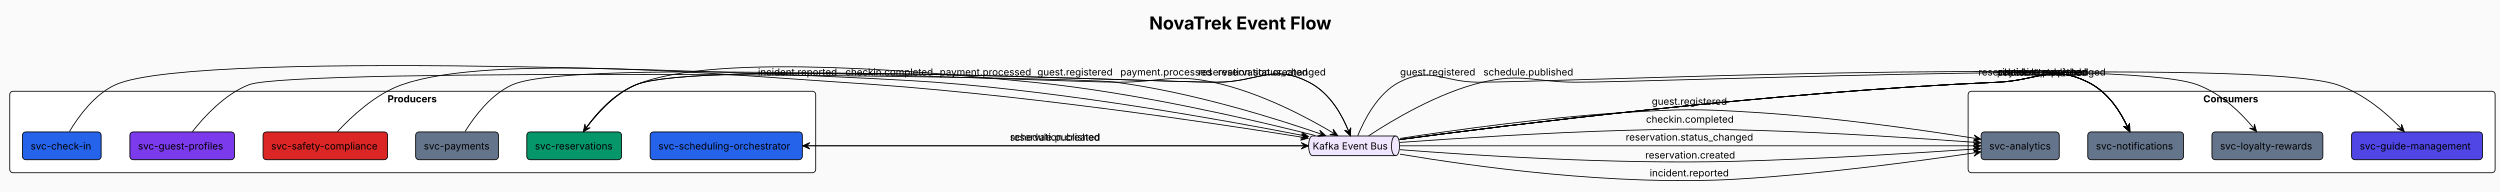
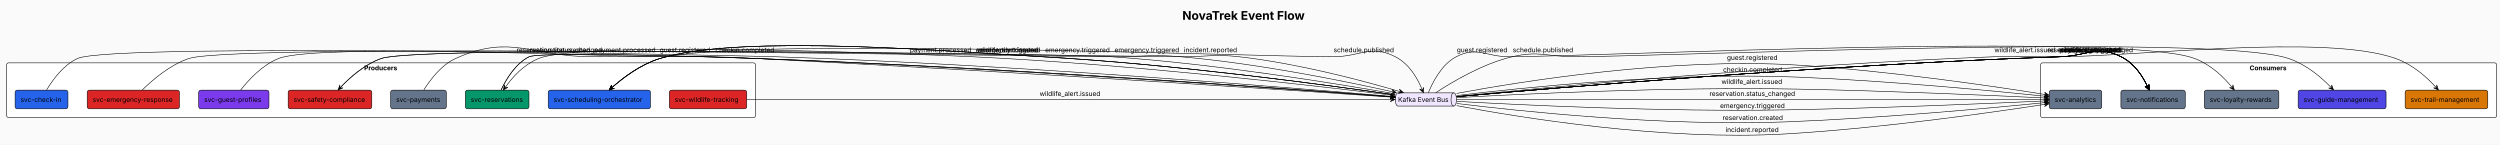
- <svg xmlns="http://www.w3.org/2000/svg" xmlns:xlink="http://www.w3.org/1999/xlink" contentStyleType="text/css" data-diagram-type="DESCRIPTION" height="236px" preserveAspectRatio="none" style="width:3074px;height:236px;background:#FAFAFA;" version="1.1" viewBox="0 0 3074 236" width="3074px" zoomAndPan="magnify">
+ <svg xmlns="http://www.w3.org/2000/svg" xmlns:xlink="http://www.w3.org/1999/xlink" contentStyleType="text/css" data-diagram-type="DESCRIPTION" height="265px" preserveAspectRatio="none" style="width:4576px;height:265px;background:#FAFAFA;" version="1.1" viewBox="0 0 4576 265" width="4576px" zoomAndPan="magnify">
  <defs />
  <g>
-     <rect fill="#FAFAFA" height="236" style="stroke:none;stroke-width:1;" width="3074" x="0" y="0" />
+     <rect fill="#FAFAFA" height="265" style="stroke:none;stroke-width:1;" width="4576" x="0" y="0" />
    <g class="title" data-source-line="7">
-       <text fill="#000000" font-family="Inter" font-size="22" font-weight="bold" lengthAdjust="spacing" textLength="238.777" x="1413.111" y="36.27">NovaTrek Event Flow</text>
+       <text fill="#000000" font-family="Inter" font-size="22" font-weight="bold" lengthAdjust="spacing" textLength="238.777" x="2164.111" y="36.27">NovaTrek Event Flow</text>
    </g>
    <g class="cluster" data-qualified-name="Producers" data-source-line="9" id="ent0002">
-       <rect fill="#FFFFFF" height="100.13" rx="4" ry="4" style="stroke:#000000;stroke-width:1;" width="991" x="12" y="112.23" />
-       <text fill="#000000" font-family="Inter" font-size="12" font-weight="bold" lengthAdjust="spacing" textLength="61.969" x="476.516" y="125.832">Producers</text>
-     </g>
-     <g class="cluster" data-qualified-name="Consumers" data-source-line="20" id="ent0010">
-       <rect fill="#FFFFFF" height="100.13" rx="4" ry="4" style="stroke:#000000;stroke-width:1;" width="648" x="2420" y="112.23" />
-       <text fill="#000000" font-family="Inter" font-size="12" font-weight="bold" lengthAdjust="spacing" textLength="69.668" x="2709.166" y="125.832">Consumers</text>
+       <rect fill="#FFFFFF" height="100.13" rx="4" ry="4" style="stroke:#000000;stroke-width:1;" width="1371" x="12" y="115.03" />
+       <text fill="#000000" font-family="Inter" font-size="12" font-weight="bold" lengthAdjust="spacing" textLength="61.969" x="666.516" y="128.632">Producers</text>
+     </g>
+     <g class="cluster" data-qualified-name="Consumers" data-source-line="22" id="ent0012">
+       <rect fill="#FFFFFF" height="100.13" rx="4" ry="4" style="stroke:#000000;stroke-width:1;" width="835" x="3735" y="115.03" />
+       <text fill="#000000" font-family="Inter" font-size="12" font-weight="bold" lengthAdjust="spacing" textLength="69.668" x="4117.666" y="128.632">Consumers</text>
    </g>
    <g class="entity" data-qualified-name="Producers.svc_check_in" data-source-line="10" id="ent0003">
      <a href="/microservices/svc-check-in/" target="_top" title="/microservices/svc-check-in/" xlink:actuate="onRequest" xlink:href="/microservices/svc-check-in/" xlink:show="new" xlink:title="/microservices/svc-check-in/" xlink:type="simple">
-         <rect fill="#2563EB" height="34.133" rx="4" ry="4" style="stroke:#000000;stroke-width:1;" width="96.717" x="27.64" y="162.23" />
-         <text fill="#000000" font-family="Inter" font-size="12" lengthAdjust="spacing" textLength="76.717" x="37.64" y="183.832">svc-check-in</text>
-       </a>
-     </g>
-     <g class="entity" data-qualified-name="Producers.svc_guest_profiles" data-source-line="11" id="ent0004">
+         <rect fill="#2563EB" height="34.133" rx="4" ry="4" style="stroke:#000000;stroke-width:1;" width="96.717" x="27.64" y="165.03" />
+         <text fill="#000000" font-family="Inter" font-size="12" lengthAdjust="spacing" textLength="76.717" x="37.64" y="186.632">svc-check-in</text>
+       </a>
+     </g>
+     <g class="entity" data-qualified-name="Producers.svc_emergency_response" data-source-line="11" id="ent0004">
+       <a href="/microservices/svc-emergency-response/" target="_top" title="/microservices/svc-emergency-response/" xlink:actuate="onRequest" xlink:href="/microservices/svc-emergency-response/" xlink:show="new" xlink:title="/microservices/svc-emergency-response/" xlink:type="simple">
+         <rect fill="#DC2626" height="34.133" rx="4" ry="4" style="stroke:#000000;stroke-width:1;" width="168.764" x="159.62" y="165.03" />
+         <text fill="#000000" font-family="Inter" font-size="12" lengthAdjust="spacing" textLength="148.764" x="169.62" y="186.632">svc-emergency-response</text>
+       </a>
+     </g>
+     <g class="entity" data-qualified-name="Producers.svc_guest_profiles" data-source-line="12" id="ent0005">
      <a href="/microservices/svc-guest-profiles/" target="_top" title="/microservices/svc-guest-profiles/" xlink:actuate="onRequest" xlink:href="/microservices/svc-guest-profiles/" xlink:show="new" xlink:title="/microservices/svc-guest-profiles/" xlink:type="simple">
-         <rect fill="#7C3AED" height="34.133" rx="4" ry="4" style="stroke:#000000;stroke-width:1;" width="128.568" x="159.72" y="162.23" />
-         <text fill="#000000" font-family="Inter" font-size="12" lengthAdjust="spacing" textLength="108.568" x="169.72" y="183.832">svc-guest-profiles</text>
-       </a>
-     </g>
-     <g class="entity" data-qualified-name="Producers.svc_payments" data-source-line="12" id="ent0005">
+         <rect fill="#7C3AED" height="34.133" rx="4" ry="4" style="stroke:#000000;stroke-width:1;" width="128.568" x="363.72" y="165.03" />
+         <text fill="#000000" font-family="Inter" font-size="12" lengthAdjust="spacing" textLength="108.568" x="373.72" y="186.632">svc-guest-profiles</text>
+       </a>
+     </g>
+     <g class="entity" data-qualified-name="Producers.svc_payments" data-source-line="13" id="ent0006">
      <a href="/microservices/svc-payments/" target="_top" title="/microservices/svc-payments/" xlink:actuate="onRequest" xlink:href="/microservices/svc-payments/" xlink:show="new" xlink:title="/microservices/svc-payments/" xlink:type="simple">
-         <rect fill="#64748B" height="34.133" rx="4" ry="4" style="stroke:#000000;stroke-width:1;" width="101.809" x="511.1" y="162.23" />
-         <text fill="#000000" font-family="Inter" font-size="12" lengthAdjust="spacing" textLength="81.809" x="521.1" y="183.832">svc-payments</text>
-       </a>
-     </g>
-     <g class="entity" data-qualified-name="Producers.svc_reservations" data-source-line="13" id="ent0006">
+         <rect fill="#64748B" height="34.133" rx="4" ry="4" style="stroke:#000000;stroke-width:1;" width="101.809" x="715.1" y="165.03" />
+         <text fill="#000000" font-family="Inter" font-size="12" lengthAdjust="spacing" textLength="81.809" x="725.1" y="186.632">svc-payments</text>
+       </a>
+     </g>
+     <g class="entity" data-qualified-name="Producers.svc_reservations" data-source-line="14" id="ent0007">
      <a href="/microservices/svc-reservations/" target="_top" title="/microservices/svc-reservations/" xlink:actuate="onRequest" xlink:href="/microservices/svc-reservations/" xlink:show="new" xlink:title="/microservices/svc-reservations/" xlink:type="simple">
-         <rect fill="#059669" height="34.133" rx="4" ry="4" style="stroke:#000000;stroke-width:1;" width="116.457" x="647.77" y="162.23" />
-         <text fill="#000000" font-family="Inter" font-size="12" lengthAdjust="spacing" textLength="96.457" x="657.77" y="183.832">svc-reservations</text>
-       </a>
-     </g>
-     <g class="entity" data-qualified-name="Producers.svc_safety_compliance" data-source-line="14" id="ent0007">
+         <rect fill="#059669" height="34.133" rx="4" ry="4" style="stroke:#000000;stroke-width:1;" width="116.457" x="851.77" y="165.03" />
+         <text fill="#000000" font-family="Inter" font-size="12" lengthAdjust="spacing" textLength="96.457" x="861.77" y="186.632">svc-reservations</text>
+       </a>
+     </g>
+     <g class="entity" data-qualified-name="Producers.svc_safety_compliance" data-source-line="15" id="ent0008">
      <a href="/microservices/svc-safety-compliance/" target="_top" title="/microservices/svc-safety-compliance/" xlink:actuate="onRequest" xlink:href="/microservices/svc-safety-compliance/" xlink:show="new" xlink:title="/microservices/svc-safety-compliance/" xlink:type="simple">
-         <rect fill="#DC2626" height="34.133" rx="4" ry="4" style="stroke:#000000;stroke-width:1;" width="153.078" x="323.46" y="162.23" />
-         <text fill="#000000" font-family="Inter" font-size="12" lengthAdjust="spacing" textLength="133.078" x="333.46" y="183.832">svc-safety-compliance</text>
-       </a>
-     </g>
-     <g class="entity" data-qualified-name="Producers.svc_scheduling_orchestrator" data-source-line="15" id="ent0008">
+         <rect fill="#DC2626" height="34.133" rx="4" ry="4" style="stroke:#000000;stroke-width:1;" width="153.078" x="527.46" y="165.03" />
+         <text fill="#000000" font-family="Inter" font-size="12" lengthAdjust="spacing" textLength="133.078" x="537.46" y="186.632">svc-safety-compliance</text>
+       </a>
+     </g>
+     <g class="entity" data-qualified-name="Producers.svc_scheduling_orchestrator" data-source-line="16" id="ent0009">
      <a href="/microservices/svc-scheduling-orchestrator/" target="_top" title="/microservices/svc-scheduling-orchestrator/" xlink:actuate="onRequest" xlink:href="/microservices/svc-scheduling-orchestrator/" xlink:show="new" xlink:title="/microservices/svc-scheduling-orchestrator/" xlink:type="simple">
-         <rect fill="#2563EB" height="34.133" rx="4" ry="4" style="stroke:#000000;stroke-width:1;" width="187.098" x="799.45" y="162.23" />
-         <text fill="#000000" font-family="Inter" font-size="12" lengthAdjust="spacing" textLength="167.098" x="809.45" y="183.832">svc-scheduling-orchestrator</text>
-       </a>
-     </g>
-     <g class="entity" data-qualified-name="Consumers.svc_analytics" data-source-line="21" id="ent0011">
+         <rect fill="#2563EB" height="34.133" rx="4" ry="4" style="stroke:#000000;stroke-width:1;" width="187.098" x="1003.45" y="165.03" />
+         <text fill="#000000" font-family="Inter" font-size="12" lengthAdjust="spacing" textLength="167.098" x="1013.45" y="186.632">svc-scheduling-orchestrator</text>
+       </a>
+     </g>
+     <g class="entity" data-qualified-name="Producers.svc_wildlife_tracking" data-source-line="17" id="ent0010">
+       <a href="/microservices/svc-wildlife-tracking/" target="_top" title="/microservices/svc-wildlife-tracking/" xlink:actuate="onRequest" xlink:href="/microservices/svc-wildlife-tracking/" xlink:show="new" xlink:title="/microservices/svc-wildlife-tracking/" xlink:type="simple">
+         <rect fill="#DC2626" height="34.133" rx="4" ry="4" style="stroke:#000000;stroke-width:1;" width="141.717" x="1225.14" y="165.03" />
+         <text fill="#000000" font-family="Inter" font-size="12" lengthAdjust="spacing" textLength="121.717" x="1235.14" y="186.632">svc-wildlife-tracking</text>
+       </a>
+     </g>
+     <g class="entity" data-qualified-name="Consumers.svc_analytics" data-source-line="23" id="ent0013">
      <a href="/microservices/svc-analytics/" target="_top" title="/microservices/svc-analytics/" xlink:actuate="onRequest" xlink:href="/microservices/svc-analytics/" xlink:show="new" xlink:title="/microservices/svc-analytics/" xlink:type="simple">
-         <rect fill="#64748B" height="34.133" rx="4" ry="4" style="stroke:#000000;stroke-width:1;" width="96.078" x="2435.96" y="162.23" />
-         <text fill="#000000" font-family="Inter" font-size="12" lengthAdjust="spacing" textLength="76.078" x="2445.96" y="183.832">svc-analytics</text>
-       </a>
-     </g>
-     <g class="entity" data-qualified-name="Consumers.svc_guide_management" data-source-line="22" id="ent0012">
+         <rect fill="#64748B" height="34.133" rx="4" ry="4" style="stroke:#000000;stroke-width:1;" width="96.078" x="3750.96" y="165.03" />
+         <text fill="#000000" font-family="Inter" font-size="12" lengthAdjust="spacing" textLength="76.078" x="3760.96" y="186.632">svc-analytics</text>
+       </a>
+     </g>
+     <g class="entity" data-qualified-name="Consumers.svc_guide_management" data-source-line="24" id="ent0014">
      <a href="/microservices/svc-guide-management/" target="_top" title="/microservices/svc-guide-management/" xlink:actuate="onRequest" xlink:href="/microservices/svc-guide-management/" xlink:show="new" xlink:title="/microservices/svc-guide-management/" xlink:type="simple">
-         <rect fill="#4F46E5" height="34.133" rx="4" ry="4" style="stroke:#000000;stroke-width:1;" width="160.894" x="2891.55" y="162.23" />
-         <text fill="#000000" font-family="Inter" font-size="12" lengthAdjust="spacing" textLength="140.894" x="2901.55" y="183.832">svc-guide-management</text>
-       </a>
-     </g>
-     <g class="entity" data-qualified-name="Consumers.svc_loyalty_rewards" data-source-line="23" id="ent0013">
+         <rect fill="#4F46E5" height="34.133" rx="4" ry="4" style="stroke:#000000;stroke-width:1;" width="160.894" x="4206.55" y="165.03" />
+         <text fill="#000000" font-family="Inter" font-size="12" lengthAdjust="spacing" textLength="140.894" x="4216.55" y="186.632">svc-guide-management</text>
+       </a>
+     </g>
+     <g class="entity" data-qualified-name="Consumers.svc_loyalty_rewards" data-source-line="25" id="ent0015">
      <a href="/microservices/svc-loyalty-rewards/" target="_top" title="/microservices/svc-loyalty-rewards/" xlink:actuate="onRequest" xlink:href="/microservices/svc-loyalty-rewards/" xlink:show="new" xlink:title="/microservices/svc-loyalty-rewards/" xlink:type="simple">
-         <rect fill="#64748B" height="34.133" rx="4" ry="4" style="stroke:#000000;stroke-width:1;" width="136.373" x="2719.81" y="162.23" />
-         <text fill="#000000" font-family="Inter" font-size="12" lengthAdjust="spacing" textLength="116.373" x="2729.81" y="183.832">svc-loyalty-rewards</text>
-       </a>
-     </g>
-     <g class="entity" data-qualified-name="Consumers.svc_notifications" data-source-line="24" id="ent0014">
+         <rect fill="#64748B" height="34.133" rx="4" ry="4" style="stroke:#000000;stroke-width:1;" width="136.373" x="4034.81" y="165.03" />
+         <text fill="#000000" font-family="Inter" font-size="12" lengthAdjust="spacing" textLength="116.373" x="4044.81" y="186.632">svc-loyalty-rewards</text>
+       </a>
+     </g>
+     <g class="entity" data-qualified-name="Consumers.svc_notifications" data-source-line="26" id="ent0016">
      <a href="/microservices/svc-notifications/" target="_top" title="/microservices/svc-notifications/" xlink:actuate="onRequest" xlink:href="/microservices/svc-notifications/" xlink:show="new" xlink:title="/microservices/svc-notifications/" xlink:type="simple">
-         <rect fill="#64748B" height="34.133" rx="4" ry="4" style="stroke:#000000;stroke-width:1;" width="117.74" x="2567.13" y="162.23" />
-         <text fill="#000000" font-family="Inter" font-size="12" lengthAdjust="spacing" textLength="97.74" x="2577.13" y="183.832">svc-notifications</text>
-       </a>
-     </g>
-     <g class="entity" data-qualified-name="kafka" data-source-line="18" id="ent0009">
-       <path d="M1614.04,167.23 L1715.95,167.23 C1720.95,167.23 1720.95,179.297 1720.95,179.297 C1720.95,179.297 1720.95,191.363 1715.95,191.363 L1614.04,191.363 C1609.04,191.363 1609.04,179.297 1609.04,179.297 C1609.04,179.297 1609.04,167.23 1614.04,167.23" fill="#F0E6FF" style="stroke:#000000;stroke-width:1;" />
-       <path d="M1715.95,167.23 C1710.95,167.23 1710.95,179.297 1710.95,179.297 C1710.95,191.363 1715.95,191.363 1715.95,191.363" fill="none" style="stroke:#000000;stroke-width:1;" />
-       <text fill="#000000" font-family="Inter" font-size="12" lengthAdjust="spacing" textLength="91.91" x="1614.04" y="183.832">Kafka Event Bus</text>
-     </g>
-     <g class="link" data-entity-1="ent0003" data-entity-2="ent0009" data-link-type="dependency" data-source-line="29" id="lnk15">
-       <path d="M85.41,161.74 C96.29,143.5 116.09,116 142,104.23 C243.91,57.91 1037.87,92.65 1149.5,101.07 C1317.84,113.77 1508.612,148.328 1602.982,166.788" fill="none" id="svc_check_in-to-kafka" style="stroke:#000000;stroke-width:1;" />
-       <polygon fill="#000000" points="1608.87,167.94,1600.805,162.287,1603.963,166.98,1599.27,170.138,1608.87,167.94" style="stroke:#000000;stroke-width:1;" />
-       <text fill="#000000" font-family="Inter" font-size="12" lengthAdjust="spacing" textLength="109.307" x="1039.5" y="92.832">checkin.completed</text>
-     </g>
-     <g class="link" data-entity-1="ent0004" data-entity-2="ent0009" data-link-type="dependency" data-source-line="30" id="lnk16">
-       <path d="M236.47,161.97 C250.85,143.65 276.34,115.81 306,104.23 C361.14,82.7 1312.81,93.38 1371.5,101.07 C1466.92,113.57 1569.776,146.048 1624.236,164.788" fill="none" id="svc_guest_profiles-to-kafka" style="stroke:#000000;stroke-width:1;" />
-       <polygon fill="#000000" points="1629.91,166.74,1622.701,160.029,1625.182,165.113,1620.098,167.594,1629.91,166.74" style="stroke:#000000;stroke-width:1;" />
-       <text fill="#000000" font-family="Inter" font-size="12" lengthAdjust="spacing" textLength="95.004" x="1275.5" y="92.832">guest.registered</text>
-     </g>
-     <g class="link" data-entity-1="ent0007" data-entity-2="ent0009" data-link-type="dependency" data-source-line="31" id="lnk17">
-       <path d="M414.88,161.94 C431.86,143.59 461.52,115.74 494,104.23 C606.9,64.22 913.45,93.7 1033,101.07 C1246.53,114.24 1492.416,151.236 1602.636,168.986" fill="none" id="svc_safety_compliance-to-kafka" style="stroke:#000000;stroke-width:1;" />
-       <polygon fill="#000000" points="1608.56,169.94,1600.311,164.56,1603.624,169.145,1599.039,172.458,1608.56,169.94" style="stroke:#000000;stroke-width:1;" />
-       <text fill="#000000" font-family="Inter" font-size="12" lengthAdjust="spacing" textLength="100.658" x="932" y="92.832">incident.reported</text>
-     </g>
-     <g class="link" data-entity-1="ent0005" data-entity-2="ent0009" data-link-type="dependency" data-source-line="32" id="lnk18">
-       <path d="M571.83,161.73 C583.16,143.48 603.66,115.97 630,104.23 C705.75,70.44 1293.55,101.25 1376.5,101.07 C1427.61,100.96 1441.53,90.33 1491.5,101.07 C1550.45,113.75 1608.376,145.028 1639.736,163.718" fill="none" id="svc_payments-to-kafka" style="stroke:#000000;stroke-width:1;" />
-       <polygon fill="#000000" points="1644.89,166.79,1639.207,158.746,1640.595,164.23,1635.111,165.619,1644.89,166.79" style="stroke:#000000;stroke-width:1;" />
-       <text fill="#000000" font-family="Inter" font-size="12" lengthAdjust="spacing" textLength="113.209" x="1377.5" y="92.832">payment.processed</text>
-     </g>
-     <g class="link" data-entity-1="ent0006" data-entity-2="ent0009" data-link-type="dependency" data-source-line="33" id="lnk19">
-       <path d="M717.26,162.01 C730.32,143.72 753.72,115.91 782,104.23 C855.37,73.91 1417.11,101.25 1496.5,101.07 C1546.72,100.96 1564.88,78.02 1609.5,101.07 C1636.42,114.98 1650.871,143.088 1658.271,161.388" fill="none" id="svc_reservations-to-kafka" style="stroke:#000000;stroke-width:1;" />
-       <polygon fill="#000000" points="1660.52,166.95,1660.854,157.107,1658.646,162.315,1653.438,160.106,1660.52,166.95" style="stroke:#000000;stroke-width:1;" />
-       <text fill="#000000" font-family="Inter" font-size="12" lengthAdjust="spacing" textLength="111.814" x="1497.5" y="92.832">reservation.created</text>
-     </g>
-     <g class="link" data-entity-1="ent0006" data-entity-2="ent0009" data-link-type="dependency" data-source-line="34" id="lnk20">
-       <path d="M717.26,162.01 C730.32,143.72 753.72,115.91 782,104.23 C855.37,73.91 1417.11,101.25 1496.5,101.07 C1546.72,100.96 1564.88,78.02 1609.5,101.07 C1636.42,114.98 1650.871,143.088 1658.271,161.388" fill="none" id="svc_reservations-to-kafka-1" style="stroke:#000000;stroke-width:1;" />
-       <polygon fill="#000000" points="1660.52,166.95,1660.854,157.107,1658.646,162.315,1653.438,160.106,1660.52,166.95" style="stroke:#000000;stroke-width:1;" />
-       <text fill="#000000" font-family="Inter" font-size="12" lengthAdjust="spacing" textLength="159.393" x="1473.5" y="92.832">reservation.status_changed</text>
-     </g>
-     <g class="link" data-entity-1="ent0009" data-entity-2="ent0006" data-link-type="dependency" data-source-line="43" id="lnk28">
-       <path d="M1617.35,166.73 C1543.5,147.97 1396.63,113.52 1269.5,101.07 C1161.68,90.51 882.04,62.65 782,104.23 C753.74,115.97 733.831,138.88 720.761,157.15" fill="none" id="kafka-to-svc_reservations" style="stroke:#000000;stroke-width:1;" />
-       <polygon fill="#000000" points="717.27,162.03,725.76,157.038,720.179,157.964,719.253,152.383,717.27,162.03" style="stroke:#000000;stroke-width:1;" />
-       <text fill="#000000" font-family="Inter" font-size="12" lengthAdjust="spacing" textLength="113.209" x="1155.5" y="92.832">payment.processed</text>
-     </g>
-     <g class="link" data-entity-1="ent0008" data-entity-2="ent0009" data-link-type="dependency" data-source-line="35" id="lnk21">
-       <path d="M986.89,179.29 C1149.23,179.29 1471.58,179.29 1602.88,179.29" fill="none" id="svc_scheduling_orchestrator-to-kafka" style="stroke:#000000;stroke-width:1;" />
-       <polygon fill="#000000" points="1608.88,179.29,1599.88,175.29,1603.88,179.29,1599.88,183.29,1608.88,179.29" style="stroke:#000000;stroke-width:1;" />
-       <text fill="#000000" font-family="Inter" font-size="12" lengthAdjust="spacing" textLength="112.641" x="1241.8" y="172.892">schedule.published</text>
-     </g>
-     <g class="link" data-entity-1="ent0009" data-entity-2="ent0008" data-link-type="dependency" data-source-line="45" id="lnk30">
-       <path d="M1608.88,179.29 C1477.58,179.29 1155.23,179.29 992.89,179.29" fill="none" id="kafka-to-svc_scheduling_orchestrator" style="stroke:#000000;stroke-width:1;" />
-       <polygon fill="#000000" points="986.89,179.29,995.89,183.29,991.89,179.29,995.89,175.29,986.89,179.29" style="stroke:#000000;stroke-width:1;" />
-       <text fill="#000000" font-family="Inter" font-size="12" lengthAdjust="spacing" textLength="111.814" x="1242.3" y="172.892">reservation.created</text>
-     </g>
-     <g class="link" data-entity-1="ent0009" data-entity-2="ent0011" data-link-type="dependency" data-source-line="37" id="lnk22">
-       <path d="M1721.22,175.11 C1787.38,170.4 1900.58,163.07 1997.96,160.29 C2069.48,158.25 2087.43,158.2 2158.96,160.29 C2257.27,163.16 2366.116,170.47 2429.596,175.14" fill="none" id="kafka-to-svc_analytics" style="stroke:#000000;stroke-width:1;" />
-       <polygon fill="#000000" points="2435.58,175.58,2426.898,170.931,2430.593,175.213,2426.311,178.909,2435.58,175.58" style="stroke:#000000;stroke-width:1;" />
-       <text fill="#000000" font-family="Inter" font-size="12" lengthAdjust="spacing" textLength="109.307" x="2023.96" y="150.892">checkin.completed</text>
+         <rect fill="#64748B" height="34.133" rx="4" ry="4" style="stroke:#000000;stroke-width:1;" width="117.74" x="3882.13" y="165.03" />
+         <text fill="#000000" font-family="Inter" font-size="12" lengthAdjust="spacing" textLength="97.74" x="3892.13" y="186.632">svc-notifications</text>
+       </a>
+     </g>
+     <g class="entity" data-qualified-name="Consumers.svc_trail_management" data-source-line="30" id="ent0017">
+       <a href="/microservices/svc-trail-management/" target="_top" title="/microservices/svc-trail-management/" xlink:actuate="onRequest" xlink:href="/microservices/svc-trail-management/" xlink:show="new" xlink:title="/microservices/svc-trail-management/" xlink:type="simple">
+         <rect fill="#D97706" height="34.133" rx="4" ry="4" style="stroke:#000000;stroke-width:1;" width="151.221" x="4402.39" y="165.03" />
+         <text fill="#000000" font-family="Inter" font-size="12" lengthAdjust="spacing" textLength="131.221" x="4412.39" y="186.632">svc-trail-management</text>
+       </a>
+     </g>
+     <g class="entity" data-qualified-name="kafka" data-source-line="20" id="ent0011">
+       <path d="M2559.04,170.03 L2660.95,170.03 C2665.95,170.03 2665.95,182.097 2665.95,182.097 C2665.95,182.097 2665.95,194.163 2660.95,194.163 L2559.04,194.163 C2554.04,194.163 2554.04,182.097 2554.04,182.097 C2554.04,182.097 2554.04,170.03 2559.04,170.03" fill="#F0E6FF" style="stroke:#000000;stroke-width:1;" />
+       <path d="M2660.95,170.03 C2655.95,170.03 2655.95,182.097 2655.95,182.097 C2655.95,194.163 2660.95,194.163 2660.95,194.163" fill="none" style="stroke:#000000;stroke-width:1;" />
+       <text fill="#000000" font-family="Inter" font-size="12" lengthAdjust="spacing" textLength="91.91" x="2559.04" y="186.632">Kafka Event Bus</text>
+     </g>
+     <g class="link" data-entity-1="ent0003" data-entity-2="ent0011" data-link-type="dependency" data-source-line="33" id="lnk18">
+       <path d="M85.4,164.53 C96.29,146.29 116.09,118.79 142,107.03 C206.63,77.69 1348.57,101.54 1419.5,103.87 C1856.83,118.22 2377.083,161.627 2547.693,176.547" fill="none" id="svc_check_in-to-kafka" style="stroke:#000000;stroke-width:1;" />
+       <polygon fill="#000000" points="2553.67,177.07,2545.053,172.301,2548.689,176.635,2544.356,180.271,2553.67,177.07" style="stroke:#000000;stroke-width:1;" />
+       <text fill="#000000" font-family="Inter" font-size="12" lengthAdjust="spacing" textLength="109.307" x="1309.5" y="95.632">checkin.completed</text>
+     </g>
+     <g class="link" data-entity-1="ent0004" data-entity-2="ent0011" data-link-type="dependency" data-source-line="34" id="lnk19">
+       <path d="M260.44,164.68 C279.13,146.28 311.54,118.37 346,107.03 C435.34,77.6 1944.94,103.96 2039,103.87 C2093.22,103.82 2106.98,99.2 2161,103.87 C2304.87,116.31 2465.944,149.462 2549.944,168.222" fill="none" id="svc_emergency_response-to-kafka" style="stroke:#000000;stroke-width:1;" />
+       <polygon fill="#000000" points="2555.8,169.53,2547.888,163.665,2550.92,168.44,2546.144,171.472,2555.8,169.53" style="stroke:#000000;stroke-width:1;" />
+       <text fill="#000000" font-family="Inter" font-size="12" lengthAdjust="spacing" textLength="120.978" x="2040" y="95.632">emergency.triggered</text>
+     </g>
+     <g class="link" data-entity-1="ent0005" data-entity-2="ent0011" data-link-type="dependency" data-source-line="35" id="lnk20">
+       <path d="M440.48,164.78 C454.85,146.46 480.34,118.63 510,107.03 C582.07,78.83 1129.11,104.05 1206.5,103.87 C1249.61,103.77 1260.4,103.02 1303.5,103.87 C1338.85,104.57 1347.68,105.24 1383,107.03 C1834.87,129.81 2373.814,165.931 2547.784,177.811" fill="none" id="svc_guest_profiles-to-kafka" style="stroke:#000000;stroke-width:1;" />
+       <polygon fill="#000000" points="2553.77,178.22,2545.063,173.616,2548.782,177.88,2544.518,181.598,2553.77,178.22" style="stroke:#000000;stroke-width:1;" />
+       <text fill="#000000" font-family="Inter" font-size="12" lengthAdjust="spacing" textLength="95.004" x="1207.5" y="95.632">guest.registered</text>
+     </g>
+     <g class="link" data-entity-1="ent0008" data-entity-2="ent0011" data-link-type="dependency" data-source-line="36" id="lnk21">
+       <path d="M618.87,164.71 C635.84,146.33 665.49,118.45 698,107.03 C774.94,79.98 2084.44,103.96 2166,103.87 C2211.33,103.82 2222.95,98.78 2268,103.87 C2378.46,116.34 2499.474,149.086 2563.174,167.836" fill="none" id="svc_safety_compliance-to-kafka" style="stroke:#000000;stroke-width:1;" />
+       <polygon fill="#000000" points="2568.93,169.53,2561.426,163.152,2564.133,168.118,2559.167,170.826,2568.93,169.53" style="stroke:#000000;stroke-width:1;" />
+       <text fill="#000000" font-family="Inter" font-size="12" lengthAdjust="spacing" textLength="100.658" x="2167" y="95.632">incident.reported</text>
+     </g>
+     <g class="link" data-entity-1="ent0011" data-entity-2="ent0008" data-link-type="dependency" data-source-line="47" id="lnk31">
+       <path d="M2553.84,171.9 C2451.11,153.82 2225.81,116.83 2034,103.87 C1959.95,98.86 768.02,82.4 698,107.03 C665.49,118.46 639.911,141.933 622.941,160.303" fill="none" id="kafka-to-svc_safety_compliance" style="stroke:#000000;stroke-width:1;" />
+       <polygon fill="#000000" points="618.87,164.71,627.915,160.814,622.263,161.037,622.039,155.385,618.87,164.71" style="stroke:#000000;stroke-width:1;" />
+       <text fill="#000000" font-family="Inter" font-size="12" lengthAdjust="spacing" textLength="120.978" x="1913" y="95.632">emergency.triggered</text>
+     </g>
+     <g class="link" data-entity-1="ent0006" data-entity-2="ent0011" data-link-type="dependency" data-source-line="37" id="lnk22">
+       <path d="M775.85,164.57 C787.2,146.35 807.71,118.88 834,107.03 C936.31,60.89 974.27,104.57 1086.5,103.87 C1218.28,103.05 1251.32,101.86 1383,107.03 C1835.1,124.78 2373.897,164.157 2547.807,177.317" fill="none" id="svc_payments-to-kafka" style="stroke:#000000;stroke-width:1;" />
+       <polygon fill="#000000" points="2553.79,177.77,2545.117,173.102,2548.804,177.393,2544.514,181.08,2553.79,177.77" style="stroke:#000000;stroke-width:1;" />
+       <text fill="#000000" font-family="Inter" font-size="12" lengthAdjust="spacing" textLength="113.209" x="1087.5" y="95.632">payment.processed</text>
+     </g>
+     <g class="link" data-entity-1="ent0007" data-entity-2="ent0011" data-link-type="dependency" data-source-line="38" id="lnk23">
+       <path d="M917.27,164.56 C926.2,145.62 943.33,116.48 968.5,103.87 C979.49,98.37 1104.95,97.07 1383,107.03 C1835.16,123.21 2373.918,163.603 2547.808,177.173" fill="none" id="svc_reservations-to-kafka" style="stroke:#000000;stroke-width:1;" />
+       <polygon fill="#000000" points="2553.79,177.64,2545.128,172.952,2548.805,177.251,2544.506,180.928,2553.79,177.64" style="stroke:#000000;stroke-width:1;" />
+       <text fill="#000000" font-family="Inter" font-size="12" lengthAdjust="spacing" textLength="111.814" x="969.5" y="95.632">reservation.created</text>
+     </g>
+     <g class="link" data-entity-1="ent0007" data-entity-2="ent0011" data-link-type="dependency" data-source-line="39" id="lnk24">
+       <path d="M917.27,164.56 C926.2,145.62 943.33,116.48 968.5,103.87 C979.49,98.37 1104.95,97.07 1383,107.03 C1835.16,123.21 2373.918,163.603 2547.808,177.173" fill="none" id="svc_reservations-to-kafka-1" style="stroke:#000000;stroke-width:1;" />
+       <polygon fill="#000000" points="2553.79,177.64,2545.128,172.952,2548.805,177.251,2544.506,180.928,2553.79,177.64" style="stroke:#000000;stroke-width:1;" />
+       <text fill="#000000" font-family="Inter" font-size="12" lengthAdjust="spacing" textLength="159.393" x="945.5" y="95.632">reservation.status_changed</text>
+     </g>
+     <g class="link" data-entity-1="ent0011" data-entity-2="ent0007" data-link-type="dependency" data-source-line="53" id="lnk37">
+       <path d="M2553.74,174.95 C2419.87,158.37 2071.72,117.6 1779.5,103.87 C1691.43,99.73 1067.48,73.35 986,107.03 C957.72,118.71 937.807,141.637 924.747,159.927" fill="none" id="kafka-to-svc_reservations" style="stroke:#000000;stroke-width:1;" />
+       <polygon fill="#000000" points="921.26,164.81,929.745,159.81,924.166,160.741,923.235,155.161,921.26,164.81" style="stroke:#000000;stroke-width:1;" />
+       <text fill="#000000" font-family="Inter" font-size="12" lengthAdjust="spacing" textLength="113.209" x="1665.5" y="95.632">payment.processed</text>
    </g>
    <g class="link" data-entity-1="ent0009" data-entity-2="ent0011" data-link-type="dependency" data-source-line="40" id="lnk25">
-       <path d="M1721.36,170.21 C1787.42,160.07 1900.3,144.28 1997.96,138.29 C2069.38,133.91 2087.54,133.81 2158.96,138.29 C2257.73,144.5 2366.474,160.268 2429.794,170.338" fill="none" id="kafka-to-svc_analytics-1" style="stroke:#000000;stroke-width:1;" />
-       <polygon fill="#000000" points="2435.72,171.28,2427.46,165.916,2430.782,170.495,2426.204,173.817,2435.72,171.28" style="stroke:#000000;stroke-width:1;" />
-       <text fill="#000000" font-family="Inter" font-size="12" lengthAdjust="spacing" textLength="95.004" x="2030.96" y="128.892">guest.registered</text>
-     </g>
-     <g class="link" data-entity-1="ent0009" data-entity-2="ent0011" data-link-type="dependency" data-source-line="42" id="lnk27">
-       <path d="M1721.35,189.53 C1809.48,204.34 1985.34,229.05 2134.96,220.29 C2242.77,213.98 2362.415,197.684 2429.665,187.673" fill="none" id="kafka-to-svc_analytics-2" style="stroke:#000000;stroke-width:1;" />
-       <polygon fill="#000000" points="2435.6,186.79,2426.109,184.159,2430.655,187.526,2427.287,192.072,2435.6,186.79" style="stroke:#000000;stroke-width:1;" />
-       <text fill="#000000" font-family="Inter" font-size="12" lengthAdjust="spacing" textLength="100.658" x="2028.46" y="216.892">incident.reported</text>
-     </g>
-     <g class="link" data-entity-1="ent0009" data-entity-2="ent0011" data-link-type="dependency" data-source-line="46" id="lnk31">
-       <path d="M1721.41,184.04 C1809.62,190.9 1985.58,202.36 2134.96,198.29 C2242.33,195.37 2362.104,187.822 2429.484,183.182" fill="none" id="kafka-to-svc_analytics-3" style="stroke:#000000;stroke-width:1;" />
-       <polygon fill="#000000" points="2435.47,182.77,2426.216,179.398,2430.482,183.114,2426.766,187.379,2435.47,182.77" style="stroke:#000000;stroke-width:1;" />
-       <text fill="#000000" font-family="Inter" font-size="12" lengthAdjust="spacing" textLength="111.814" x="2022.96" y="194.892">reservation.created</text>
-     </g>
-     <g class="link" data-entity-1="ent0009" data-entity-2="ent0011" data-link-type="dependency" data-source-line="48" id="lnk33">
-       <path d="M1721.29,179.29 C1873.71,179.29 2286.55,179.29 2429.47,179.29" fill="none" id="kafka-to-svc_analytics-4" style="stroke:#000000;stroke-width:1;" />
-       <polygon fill="#000000" points="2435.47,179.29,2426.47,175.29,2430.47,179.29,2426.47,183.29,2435.47,179.29" style="stroke:#000000;stroke-width:1;" />
-       <text fill="#000000" font-family="Inter" font-size="12" lengthAdjust="spacing" textLength="159.393" x="1998.96" y="172.892">reservation.status_changed</text>
-     </g>
-     <g class="link" data-entity-1="ent0009" data-entity-2="ent0014" data-link-type="dependency" data-source-line="38" id="lnk23">
-       <path d="M1720.99,171.61 C1850.24,154.33 2179.56,113.02 2456.5,101.07 C2505.79,98.94 2523.39,78.98 2567.5,101.07 C2592.67,113.68 2607.24,137.404 2616.17,156.334" fill="none" id="kafka-to-svc_notifications" style="stroke:#000000;stroke-width:1;" />
-       <polygon fill="#000000" points="2618.73,161.76,2618.508,151.914,2616.597,157.238,2611.273,155.327,2618.73,161.76" style="stroke:#000000;stroke-width:1;" />
-       <text fill="#000000" font-family="Inter" font-size="12" lengthAdjust="spacing" textLength="109.307" x="2457.5" y="92.832">checkin.completed</text>
-     </g>
-     <g class="link" data-entity-1="ent0009" data-entity-2="ent0014" data-link-type="dependency" data-source-line="41" id="lnk26">
-       <path d="M1720.99,171.61 C1850.24,154.33 2179.56,113.02 2456.5,101.07 C2505.79,98.94 2523.39,78.98 2567.5,101.07 C2592.67,113.68 2607.24,137.404 2616.17,156.334" fill="none" id="kafka-to-svc_notifications-1" style="stroke:#000000;stroke-width:1;" />
-       <polygon fill="#000000" points="2618.73,161.76,2618.508,151.914,2616.597,157.238,2611.273,155.327,2618.73,161.76" style="stroke:#000000;stroke-width:1;" />
-       <text fill="#000000" font-family="Inter" font-size="12" lengthAdjust="spacing" textLength="100.658" x="2462" y="92.832">incident.reported</text>
-     </g>
-     <g class="link" data-entity-1="ent0009" data-entity-2="ent0014" data-link-type="dependency" data-source-line="44" id="lnk29">
-       <path d="M1720.99,171.61 C1850.24,154.33 2179.56,113.02 2456.5,101.07 C2505.79,98.94 2523.39,78.98 2567.5,101.07 C2592.67,113.68 2607.24,137.404 2616.17,156.334" fill="none" id="kafka-to-svc_notifications-2" style="stroke:#000000;stroke-width:1;" />
-       <polygon fill="#000000" points="2618.73,161.76,2618.508,151.914,2616.597,157.238,2611.273,155.327,2618.73,161.76" style="stroke:#000000;stroke-width:1;" />
-       <text fill="#000000" font-family="Inter" font-size="12" lengthAdjust="spacing" textLength="113.209" x="2455.5" y="92.832">payment.processed</text>
-     </g>
-     <g class="link" data-entity-1="ent0009" data-entity-2="ent0014" data-link-type="dependency" data-source-line="47" id="lnk32">
-       <path d="M1720.99,171.61 C1850.24,154.33 2179.56,113.02 2456.5,101.07 C2505.79,98.94 2523.39,78.98 2567.5,101.07 C2592.67,113.68 2607.24,137.404 2616.17,156.334" fill="none" id="kafka-to-svc_notifications-3" style="stroke:#000000;stroke-width:1;" />
-       <polygon fill="#000000" points="2618.73,161.76,2618.508,151.914,2616.597,157.238,2611.273,155.327,2618.73,161.76" style="stroke:#000000;stroke-width:1;" />
-       <text fill="#000000" font-family="Inter" font-size="12" lengthAdjust="spacing" textLength="159.393" x="2432.5" y="92.832">reservation.status_changed</text>
-     </g>
-     <g class="link" data-entity-1="ent0009" data-entity-2="ent0014" data-link-type="dependency" data-source-line="50" id="lnk35">
-       <path d="M1720.99,171.61 C1850.24,154.33 2179.56,113.02 2456.5,101.07 C2505.79,98.94 2523.39,78.98 2567.5,101.07 C2592.67,113.68 2607.24,137.404 2616.17,156.334" fill="none" id="kafka-to-svc_notifications-4" style="stroke:#000000;stroke-width:1;" />
-       <polygon fill="#000000" points="2618.73,161.76,2618.508,151.914,2616.597,157.238,2611.273,155.327,2618.73,161.76" style="stroke:#000000;stroke-width:1;" />
-       <text fill="#000000" font-family="Inter" font-size="12" lengthAdjust="spacing" textLength="112.641" x="2456" y="92.832">schedule.published</text>
-     </g>
-     <g class="link" data-entity-1="ent0009" data-entity-2="ent0013" data-link-type="dependency" data-source-line="39" id="lnk24">
-       <path d="M1669.48,166.95 C1676.88,148.65 1693.58,114.98 1720.5,101.07 C1758.8,81.28 1774.39,100.99 1817.5,101.07 C1915.78,101.25 2610.04,69.55 2702,104.23 C2732.6,115.76 2755.645,138.995 2770.885,157.335" fill="none" id="kafka-to-svc_loyalty_rewards" style="stroke:#000000;stroke-width:1;" />
-       <polygon fill="#000000" points="2774.72,161.95,2772.044,152.472,2771.524,158.105,2765.892,157.585,2774.72,161.95" style="stroke:#000000;stroke-width:1;" />
-       <text fill="#000000" font-family="Inter" font-size="12" lengthAdjust="spacing" textLength="95.004" x="1721.5" y="92.832">guest.registered</text>
-     </g>
-     <g class="link" data-entity-1="ent0009" data-entity-2="ent0012" data-link-type="dependency" data-source-line="49" id="lnk34">
-       <path d="M1682.91,166.95 C1711.16,148.32 1768.46,113.83 1823,101.07 C1872.33,89.53 1886.33,100.99 1937,101.07 C2041.11,101.25 2775.46,70.64 2874,104.23 C2907.47,115.64 2934.334,139.212 2952.164,157.602" fill="none" id="kafka-to-svc_guide_management" style="stroke:#000000;stroke-width:1;" />
-       <polygon fill="#000000" points="2956.34,161.91,2952.947,152.664,2952.86,158.32,2947.203,158.233,2956.34,161.91" style="stroke:#000000;stroke-width:1;" />
-       <text fill="#000000" font-family="Inter" font-size="12" lengthAdjust="spacing" textLength="112.641" x="1824" y="92.832">schedule.published</text>
+       <path d="M1115.2,164.66 C1135.81,146.24 1171.31,118.32 1208,107.03 C1338.83,66.76 2303.11,104.05 2440,103.87 C2490.67,103.81 2508.94,80.71 2554,103.87 C2581.04,117.76 2595.653,145.889 2603.163,164.199" fill="none" id="svc_scheduling_orchestrator-to-kafka" style="stroke:#000000;stroke-width:1;" />
+       <polygon fill="#000000" points="2605.44,169.75,2605.726,159.905,2603.543,165.124,2598.324,162.941,2605.44,169.75" style="stroke:#000000;stroke-width:1;" />
+       <text fill="#000000" font-family="Inter" font-size="12" lengthAdjust="spacing" textLength="112.641" x="2441" y="95.632">schedule.published</text>
+     </g>
+     <g class="link" data-entity-1="ent0011" data-entity-2="ent0009" data-link-type="dependency" data-source-line="46" id="lnk30">
+       <path d="M2553.68,173.68 C2434.64,156.37 2148.55,117.27 1907,103.87 C1751.9,95.27 1356.39,61.11 1208,107.03 C1171.33,118.37 1140.297,142.285 1119.677,160.685" fill="none" id="kafka-to-svc_scheduling_orchestrator" style="stroke:#000000;stroke-width:1;" />
+       <polygon fill="#000000" points="1115.2,164.68,1124.578,161.673,1118.931,161.351,1119.252,155.703,1115.2,164.68" style="stroke:#000000;stroke-width:1;" />
+       <text fill="#000000" font-family="Inter" font-size="12" lengthAdjust="spacing" textLength="120.978" x="1786" y="95.632">emergency.triggered</text>
+     </g>
+     <g class="link" data-entity-1="ent0011" data-entity-2="ent0009" data-link-type="dependency" data-source-line="55" id="lnk39">
+       <path d="M2553.68,173.68 C2434.64,156.37 2148.55,117.27 1907,103.87 C1751.9,95.27 1356.39,61.11 1208,107.03 C1171.33,118.37 1140.297,142.285 1119.677,160.685" fill="none" id="kafka-to-svc_scheduling_orchestrator-1" style="stroke:#000000;stroke-width:1;" />
+       <polygon fill="#000000" points="1115.2,164.68,1124.578,161.673,1118.931,161.351,1119.252,155.703,1115.2,164.68" style="stroke:#000000;stroke-width:1;" />
+       <text fill="#000000" font-family="Inter" font-size="12" lengthAdjust="spacing" textLength="111.814" x="1790.5" y="95.632">reservation.created</text>
+     </g>
+     <g class="link" data-entity-1="ent0011" data-entity-2="ent0009" data-link-type="dependency" data-source-line="62" id="lnk46">
+       <path d="M2553.68,173.68 C2434.64,156.37 2148.55,117.27 1907,103.87 C1751.9,95.27 1356.39,61.11 1208,107.03 C1171.33,118.37 1140.297,142.285 1119.677,160.685" fill="none" id="kafka-to-svc_scheduling_orchestrator-2" style="stroke:#000000;stroke-width:1;" />
+       <polygon fill="#000000" points="1115.2,164.68,1124.578,161.673,1118.931,161.351,1119.252,155.703,1115.2,164.68" style="stroke:#000000;stroke-width:1;" />
+       <text fill="#000000" font-family="Inter" font-size="12" lengthAdjust="spacing" textLength="115.137" x="1788.5" y="95.632">wildlife_alert.issued</text>
+     </g>
+     <g class="link" data-entity-1="ent0010" data-entity-2="ent0011" data-link-type="dependency" data-source-line="41" id="lnk26">
+       <path d="M1367.11,182.09 C1600.87,182.09 2336.64,182.09 2547.56,182.09" fill="none" id="svc_wildlife_tracking-to-kafka" style="stroke:#000000;stroke-width:1;" />
+       <polygon fill="#000000" points="2553.56,182.09,2544.56,178.09,2548.56,182.09,2544.56,186.09,2553.56,182.09" style="stroke:#000000;stroke-width:1;" />
+       <text fill="#000000" font-family="Inter" font-size="12" lengthAdjust="spacing" textLength="115.137" x="1902.95" y="175.692">wildlife_alert.issued</text>
+     </g>
+     <g class="link" data-entity-1="ent0011" data-entity-2="ent0013" data-link-type="dependency" data-source-line="43" id="lnk27">
+       <path d="M2666.29,174.86 C2782.56,160.78 3057.69,131.81 3288.96,141.09 C3458.94,147.91 3654.052,166.849 3744.582,176.269" fill="none" id="kafka-to-svc_analytics" style="stroke:#000000;stroke-width:1;" />
+       <polygon fill="#000000" points="3750.55,176.89,3742.012,171.98,3745.577,176.373,3741.184,179.937,3750.55,176.89" style="stroke:#000000;stroke-width:1;" />
+       <text fill="#000000" font-family="Inter" font-size="12" lengthAdjust="spacing" textLength="109.307" x="3153.96" y="131.692">checkin.completed</text>
+     </g>
+     <g class="link" data-entity-1="ent0011" data-entity-2="ent0013" data-link-type="dependency" data-source-line="48" id="lnk32">
+       <path d="M2666.45,185.5 C2780.41,191.98 3046.15,205.1 3269.46,201.09 C3446.75,197.91 3651.267,189.029 3744.466,184.699" fill="none" id="kafka-to-svc_analytics-1" style="stroke:#000000;stroke-width:1;" />
+       <polygon fill="#000000" points="3750.46,184.42,3741.284,180.842,3745.465,184.652,3741.655,188.833,3750.46,184.42" style="stroke:#000000;stroke-width:1;" />
+       <text fill="#000000" font-family="Inter" font-size="12" lengthAdjust="spacing" textLength="120.978" x="3148.46" y="197.692">emergency.triggered</text>
+     </g>
+     <g class="link" data-entity-1="ent0011" data-entity-2="ent0013" data-link-type="dependency" data-source-line="50" id="lnk34">
+       <path d="M2666.24,170.98 C2782.41,149.34 3057.37,104.84 3288.96,119.09 C3459.5,129.58 3654.376,158.681 3744.736,173.161" fill="none" id="kafka-to-svc_analytics-2" style="stroke:#000000;stroke-width:1;" />
+       <polygon fill="#000000" points="3750.66,174.11,3742.406,168.737,3745.723,173.319,3741.14,176.636,3750.66,174.11" style="stroke:#000000;stroke-width:1;" />
+       <text fill="#000000" font-family="Inter" font-size="12" lengthAdjust="spacing" textLength="95.004" x="3160.96" y="109.692">guest.registered</text>
+     </g>
+     <g class="link" data-entity-1="ent0011" data-entity-2="ent0013" data-link-type="dependency" data-source-line="52" id="lnk36">
+       <path d="M2666.35,193.38 C2780.14,214.86 3045.58,258.36 3269.46,245.09 C3447.6,234.53 3651.75,205.076 3744.69,190.716" fill="none" id="kafka-to-svc_analytics-3" style="stroke:#000000;stroke-width:1;" />
+       <polygon fill="#000000" points="3750.62,189.8,3741.115,187.221,3745.679,190.564,3742.336,195.127,3750.62,189.8" style="stroke:#000000;stroke-width:1;" />
+       <text fill="#000000" font-family="Inter" font-size="12" lengthAdjust="spacing" textLength="100.658" x="3158.46" y="241.692">incident.reported</text>
+     </g>
+     <g class="link" data-entity-1="ent0011" data-entity-2="ent0013" data-link-type="dependency" data-source-line="56" id="lnk40">
+       <path d="M2666.41,189.44 C2780.31,203.42 3045.94,231.73 3269.46,223.09 C3447.06,216.23 3651.45,197.06 3744.55,187.71" fill="none" id="kafka-to-svc_analytics-4" style="stroke:#000000;stroke-width:1;" />
+       <polygon fill="#000000" points="3750.52,187.11,3741.165,184.03,3745.545,187.61,3741.965,191.989,3750.52,187.11" style="stroke:#000000;stroke-width:1;" />
+       <text fill="#000000" font-family="Inter" font-size="12" lengthAdjust="spacing" textLength="111.814" x="3152.96" y="219.692">reservation.created</text>
+     </g>
+     <g class="link" data-entity-1="ent0011" data-entity-2="ent0013" data-link-type="dependency" data-source-line="58" id="lnk42">
+       <path d="M2666.15,182.09 C2868.92,182.09 3555.32,182.09 3744.76,182.09" fill="none" id="kafka-to-svc_analytics-5" style="stroke:#000000;stroke-width:1;" />
+       <polygon fill="#000000" points="3750.76,182.09,3741.76,178.09,3745.76,182.09,3741.76,186.09,3750.76,182.09" style="stroke:#000000;stroke-width:1;" />
+       <text fill="#000000" font-family="Inter" font-size="12" lengthAdjust="spacing" textLength="159.393" x="3128.96" y="175.692">reservation.status_changed</text>
+     </g>
+     <g class="link" data-entity-1="ent0011" data-entity-2="ent0013" data-link-type="dependency" data-source-line="64" id="lnk48">
+       <path d="M2666.32,178.74 C2782.64,172.21 3057.87,158.79 3288.96,163.09 C3458.62,166.25 3653.867,175.032 3744.497,179.392" fill="none" id="kafka-to-svc_analytics-6" style="stroke:#000000;stroke-width:1;" />
+       <polygon fill="#000000" points="3750.49,179.68,3741.693,175.252,3745.496,179.44,3741.308,183.243,3750.49,179.68" style="stroke:#000000;stroke-width:1;" />
+       <text fill="#000000" font-family="Inter" font-size="12" lengthAdjust="spacing" textLength="115.137" x="3150.96" y="153.692">wildlife_alert.issued</text>
+     </g>
+     <g class="link" data-entity-1="ent0011" data-entity-2="ent0016" data-link-type="dependency" data-source-line="44" id="lnk28">
+       <path d="M2666.44,176.94 C2834.44,161.89 3346.05,118.18 3771.5,103.87 C3820.81,102.21 3838.39,81.78 3882.5,103.87 C3907.67,116.48 3922.241,140.193 3931.171,159.133" fill="none" id="kafka-to-svc_notifications" style="stroke:#000000;stroke-width:1;" />
+       <polygon fill="#000000" points="3933.73,164.56,3933.51,154.714,3931.598,160.038,3926.274,158.125,3933.73,164.56" style="stroke:#000000;stroke-width:1;" />
+       <text fill="#000000" font-family="Inter" font-size="12" lengthAdjust="spacing" textLength="109.307" x="3772.5" y="95.632">checkin.completed</text>
+     </g>
+     <g class="link" data-entity-1="ent0011" data-entity-2="ent0016" data-link-type="dependency" data-source-line="45" id="lnk29">
+       <path d="M2666.44,176.94 C2834.44,161.89 3346.05,118.18 3771.5,103.87 C3820.81,102.21 3838.39,81.78 3882.5,103.87 C3907.67,116.48 3922.241,140.193 3931.171,159.133" fill="none" id="kafka-to-svc_notifications-1" style="stroke:#000000;stroke-width:1;" />
+       <polygon fill="#000000" points="3933.73,164.56,3933.51,154.714,3931.598,160.038,3926.274,158.125,3933.73,164.56" style="stroke:#000000;stroke-width:1;" />
+       <text fill="#000000" font-family="Inter" font-size="12" lengthAdjust="spacing" textLength="120.978" x="3767" y="95.632">emergency.triggered</text>
+     </g>
+     <g class="link" data-entity-1="ent0011" data-entity-2="ent0016" data-link-type="dependency" data-source-line="51" id="lnk35">
+       <path d="M2666.44,176.94 C2834.44,161.89 3346.05,118.18 3771.5,103.87 C3820.81,102.21 3838.39,81.78 3882.5,103.87 C3907.67,116.48 3922.241,140.193 3931.171,159.133" fill="none" id="kafka-to-svc_notifications-2" style="stroke:#000000;stroke-width:1;" />
+       <polygon fill="#000000" points="3933.73,164.56,3933.51,154.714,3931.598,160.038,3926.274,158.125,3933.73,164.56" style="stroke:#000000;stroke-width:1;" />
+       <text fill="#000000" font-family="Inter" font-size="12" lengthAdjust="spacing" textLength="100.658" x="3777" y="95.632">incident.reported</text>
+     </g>
+     <g class="link" data-entity-1="ent0011" data-entity-2="ent0016" data-link-type="dependency" data-source-line="54" id="lnk38">
+       <path d="M2666.44,176.94 C2834.44,161.89 3346.05,118.18 3771.5,103.87 C3820.81,102.21 3838.39,81.78 3882.5,103.87 C3907.67,116.48 3922.241,140.193 3931.171,159.133" fill="none" id="kafka-to-svc_notifications-3" style="stroke:#000000;stroke-width:1;" />
+       <polygon fill="#000000" points="3933.73,164.56,3933.51,154.714,3931.598,160.038,3926.274,158.125,3933.73,164.56" style="stroke:#000000;stroke-width:1;" />
+       <text fill="#000000" font-family="Inter" font-size="12" lengthAdjust="spacing" textLength="113.209" x="3770.5" y="95.632">payment.processed</text>
+     </g>
+     <g class="link" data-entity-1="ent0011" data-entity-2="ent0016" data-link-type="dependency" data-source-line="57" id="lnk41">
+       <path d="M2666.44,176.94 C2834.44,161.89 3346.05,118.18 3771.5,103.87 C3820.81,102.21 3838.39,81.78 3882.5,103.87 C3907.67,116.48 3922.241,140.193 3931.171,159.133" fill="none" id="kafka-to-svc_notifications-4" style="stroke:#000000;stroke-width:1;" />
+       <polygon fill="#000000" points="3933.73,164.56,3933.51,154.714,3931.598,160.038,3926.274,158.125,3933.73,164.56" style="stroke:#000000;stroke-width:1;" />
+       <text fill="#000000" font-family="Inter" font-size="12" lengthAdjust="spacing" textLength="159.393" x="3747.5" y="95.632">reservation.status_changed</text>
+     </g>
+     <g class="link" data-entity-1="ent0011" data-entity-2="ent0016" data-link-type="dependency" data-source-line="60" id="lnk44">
+       <path d="M2666.44,176.94 C2834.44,161.89 3346.05,118.18 3771.5,103.87 C3820.81,102.21 3838.39,81.78 3882.5,103.87 C3907.67,116.48 3922.241,140.193 3931.171,159.133" fill="none" id="kafka-to-svc_notifications-5" style="stroke:#000000;stroke-width:1;" />
+       <polygon fill="#000000" points="3933.73,164.56,3933.51,154.714,3931.598,160.038,3926.274,158.125,3933.73,164.56" style="stroke:#000000;stroke-width:1;" />
+       <text fill="#000000" font-family="Inter" font-size="12" lengthAdjust="spacing" textLength="112.641" x="3771" y="95.632">schedule.published</text>
+     </g>
+     <g class="link" data-entity-1="ent0011" data-entity-2="ent0016" data-link-type="dependency" data-source-line="61" id="lnk45">
+       <path d="M2666.44,176.94 C2834.44,161.89 3346.05,118.18 3771.5,103.87 C3820.81,102.21 3838.39,81.78 3882.5,103.87 C3907.67,116.48 3922.241,140.193 3931.171,159.133" fill="none" id="kafka-to-svc_notifications-6" style="stroke:#000000;stroke-width:1;" />
+       <polygon fill="#000000" points="3933.73,164.56,3933.51,154.714,3931.598,160.038,3926.274,158.125,3933.73,164.56" style="stroke:#000000;stroke-width:1;" />
+       <text fill="#000000" font-family="Inter" font-size="12" lengthAdjust="spacing" textLength="115.137" x="3769.5" y="95.632">wildlife_alert.issued</text>
+     </g>
+     <g class="link" data-entity-1="ent0011" data-entity-2="ent0015" data-link-type="dependency" data-source-line="49" id="lnk33">
+       <path d="M2614.48,169.75 C2621.88,151.45 2638.58,117.78 2665.5,103.87 C2703.8,84.08 2719.39,103.82 2762.5,103.87 C2901.89,104.05 3886.55,57.91 4017,107.03 C4047.6,118.55 4070.645,141.786 4085.895,160.136" fill="none" id="kafka-to-svc_loyalty_rewards" style="stroke:#000000;stroke-width:1;" />
+       <polygon fill="#000000" points="4089.73,164.75,4087.054,155.272,4086.534,160.905,4080.901,160.385,4089.73,164.75" style="stroke:#000000;stroke-width:1;" />
+       <text fill="#000000" font-family="Inter" font-size="12" lengthAdjust="spacing" textLength="95.004" x="2666.5" y="95.632">guest.registered</text>
+     </g>
+     <g class="link" data-entity-1="ent0011" data-entity-2="ent0014" data-link-type="dependency" data-source-line="59" id="lnk43">
+       <path d="M2627.91,169.75 C2656.16,151.12 2713.46,116.63 2768,103.87 C2817.33,92.33 2831.33,103.81 2882,103.87 C3027.22,104.05 4051.52,60.24 4189,107.03 C4222.48,118.42 4249.333,142.002 4267.163,160.392" fill="none" id="kafka-to-svc_guide_management" style="stroke:#000000;stroke-width:1;" />
+       <polygon fill="#000000" points="4271.34,164.7,4267.947,155.454,4267.859,161.11,4262.203,161.023,4271.34,164.7" style="stroke:#000000;stroke-width:1;" />
+       <text fill="#000000" font-family="Inter" font-size="12" lengthAdjust="spacing" textLength="112.641" x="2769" y="95.632">schedule.published</text>
+     </g>
+     <g class="link" data-entity-1="ent0011" data-entity-2="ent0017" data-link-type="dependency" data-source-line="63" id="lnk47">
+       <path d="M2666.26,176.36 C2822.2,160.81 3273.33,118 3649.5,103.87 C3701.46,101.92 3714.5,103.74 3766.5,103.87 C3903.95,104.22 4255.52,60.92 4385,107.03 C4417.25,118.51 4442.514,141.94 4459.283,160.3" fill="none" id="kafka-to-svc_trail_management" style="stroke:#000000;stroke-width:1;" />
+       <polygon fill="#000000" points="4463.33,164.73,4460.214,155.387,4459.958,161.038,4454.307,160.783,4463.33,164.73" style="stroke:#000000;stroke-width:1;" />
+       <text fill="#000000" font-family="Inter" font-size="12" lengthAdjust="spacing" textLength="115.137" x="3650.5" y="95.632">wildlife_alert.issued</text>
    </g>
  </g>
</svg>
